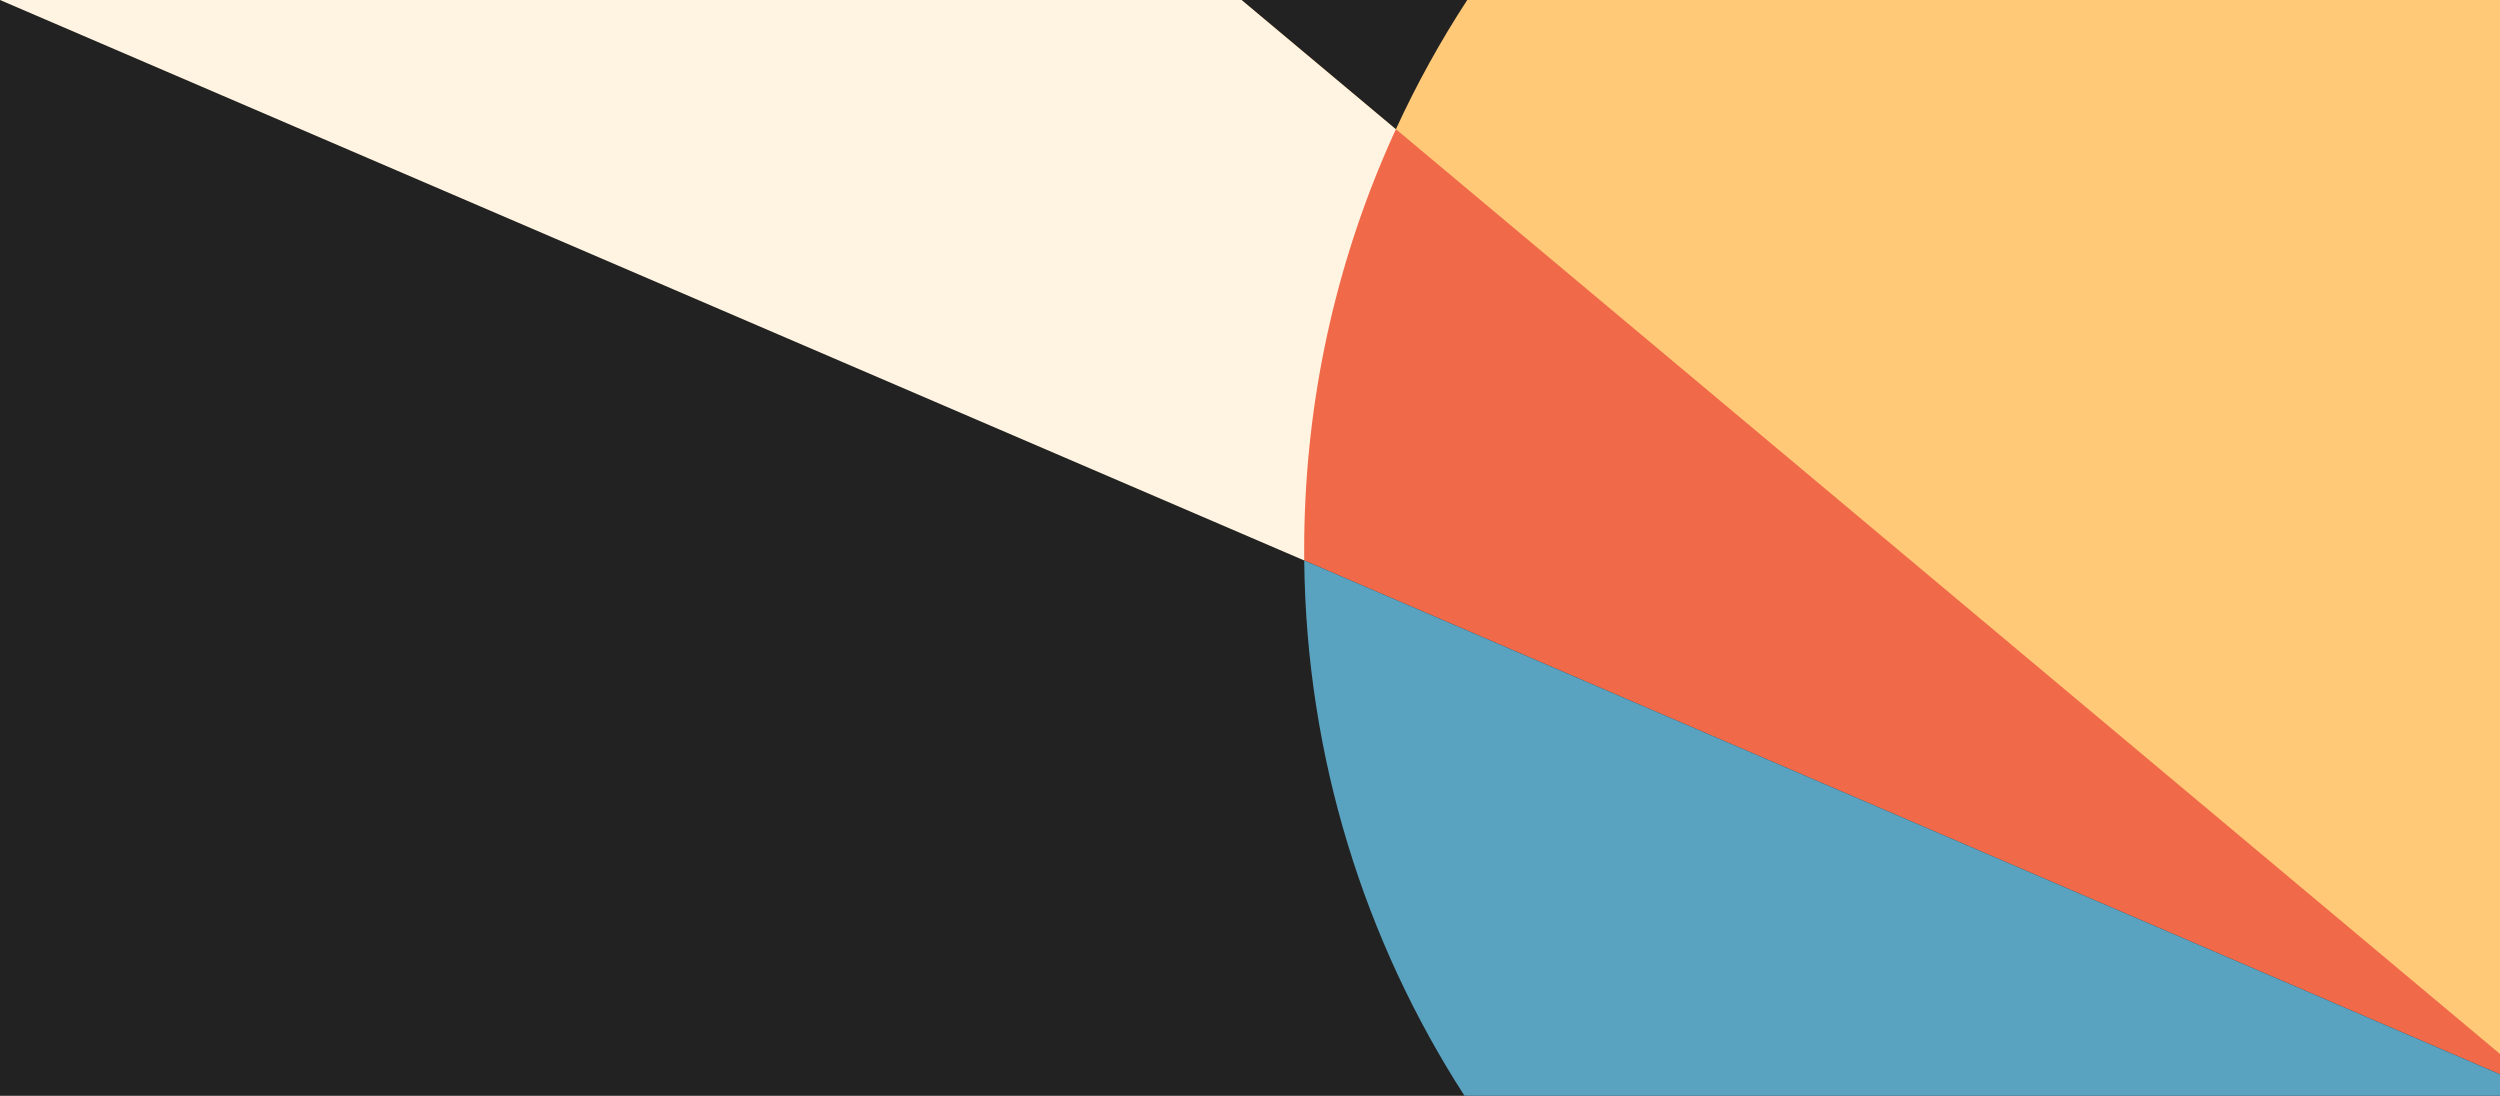
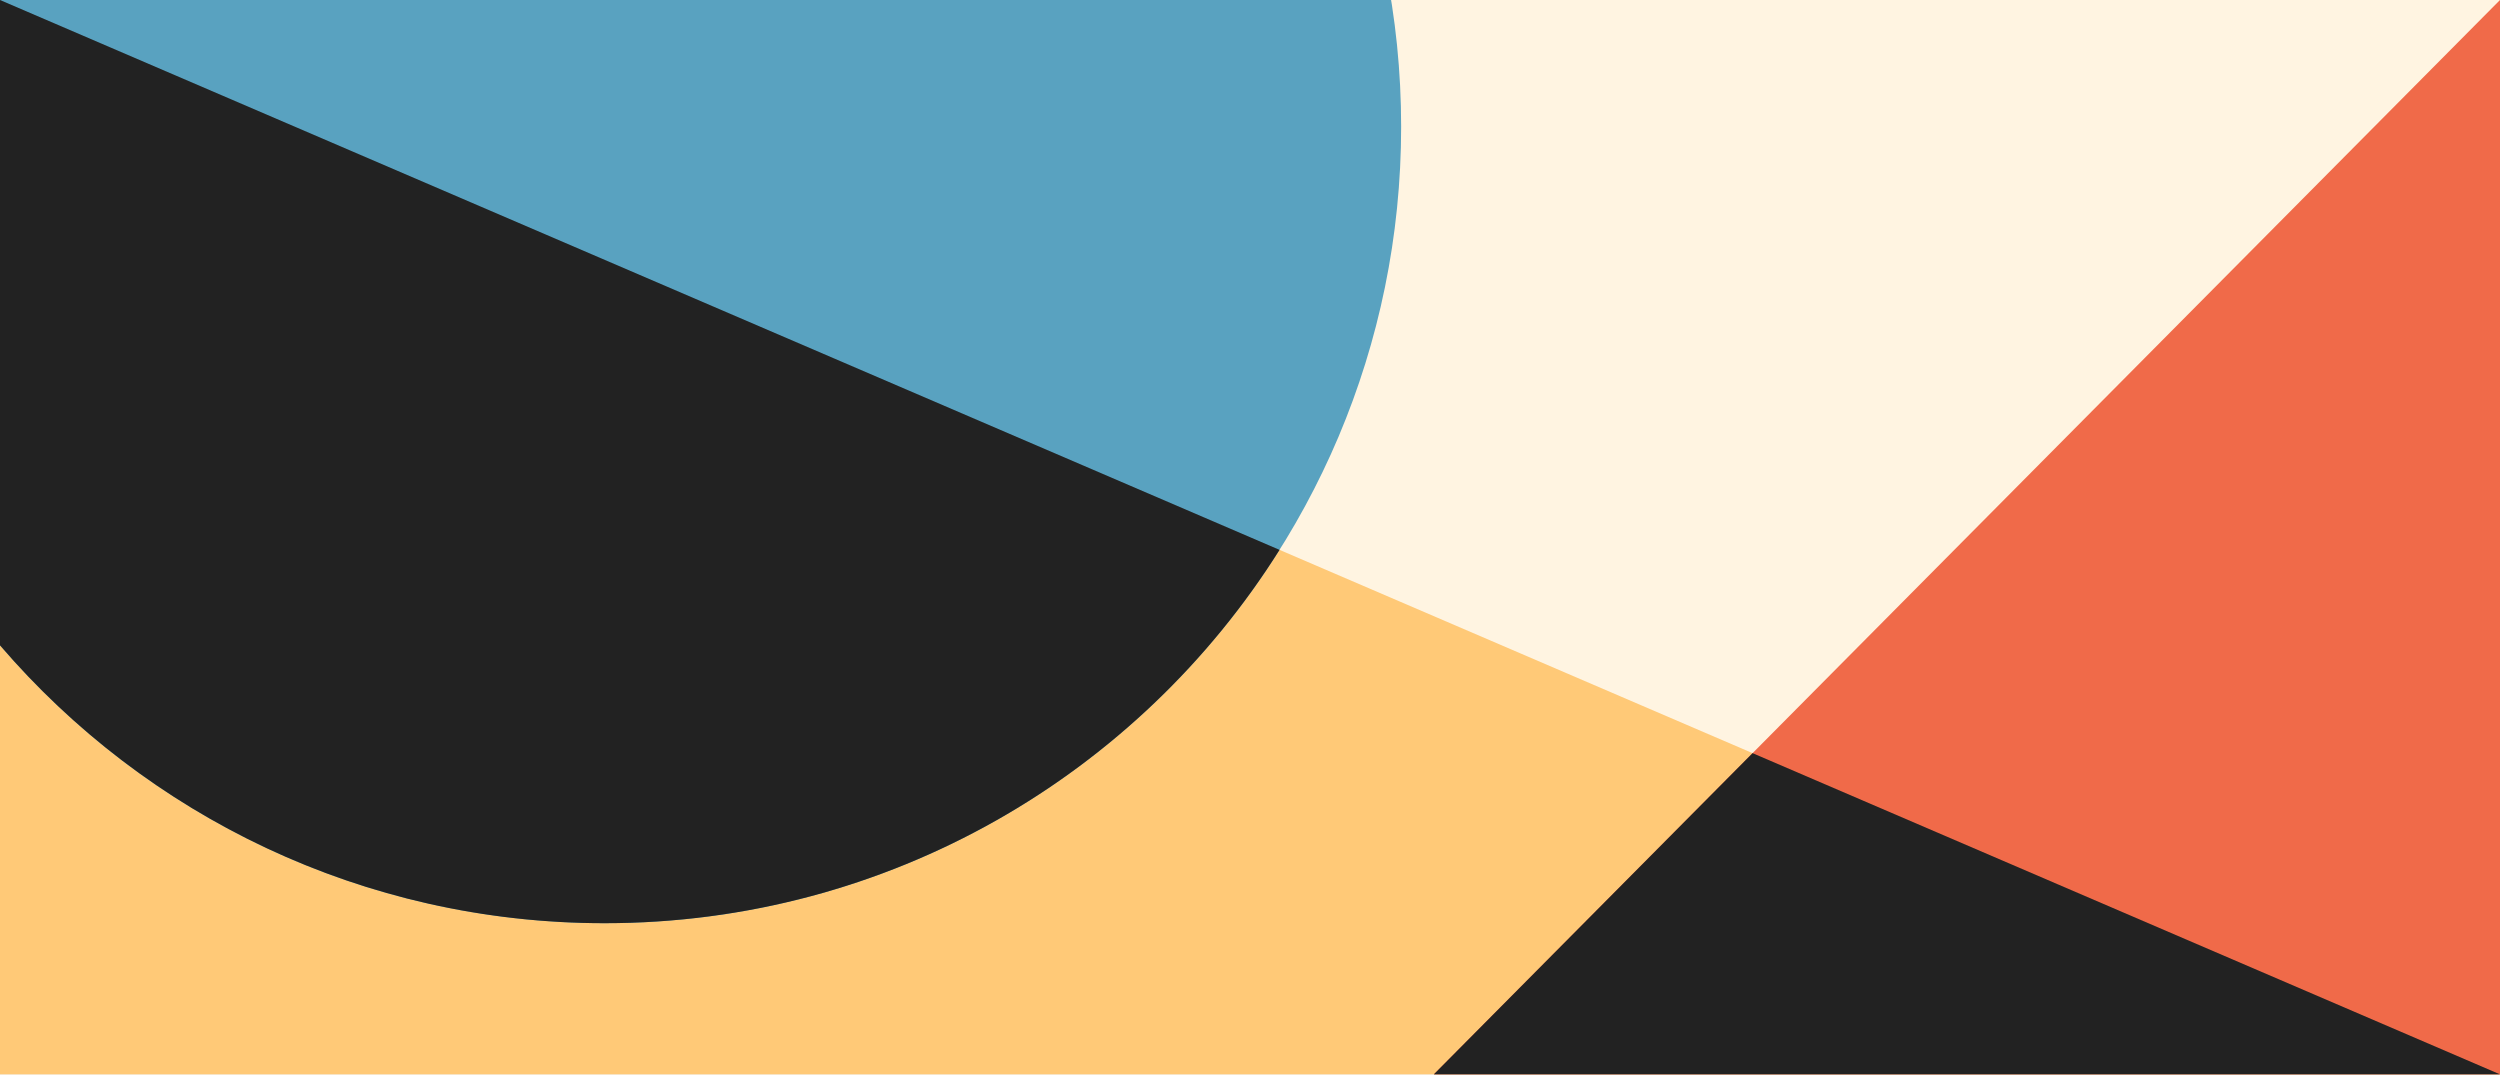
- <svg xmlns="http://www.w3.org/2000/svg" width="600" height="263" viewBox="0 0 600 263" fill="none">
-   <g clip-path="url(#clip0_42_66)">
-     <rect width="600" height="263" fill="#FFF4E1" />
-     <circle cx="555" cy="132" r="242" fill="#F06A49" />
-     <path d="M0 0L612 263H0V0Z" fill="#222222" />
-     <path fill-rule="evenodd" clip-rule="evenodd" d="M351.488 263C327.557 225.899 313.494 181.833 313.013 134.514L612 263H351.488Z" fill="#59A2C0" />
-     <path d="M612 263L298 0H612V263Z" fill="#FFC977" />
-     <path fill-rule="evenodd" clip-rule="evenodd" d="M352.136 0H298L335.017 31.005C339.977 20.219 345.707 9.861 352.136 0Z" fill="#222222" />
+ <svg xmlns="http://www.w3.org/2000/svg" width="612" height="263" viewBox="0 0 612 263" fill="none">
+   <g clip-path="url(#clip0_18_958)">
+     <rect width="612" height="263" fill="#FFF4E1" />
+     <path d="M0 0L612 263H0V0Z" fill="#FFC977" />
+     <circle cx="148" cy="31" r="195" fill="#59A2C0" />
+     <path fill-rule="evenodd" clip-rule="evenodd" d="M0 157.974V0L313.229 134.607C278.731 189.508 217.627 226 148 226C88.801 226 35.763 199.62 0 157.974Z" fill="#222222" />
+     <path d="M612 0L351 263H612V0Z" fill="#F06A49" />
+     <path fill-rule="evenodd" clip-rule="evenodd" d="M351 263H612L429.031 184.371L351 263Z" fill="#222222" />
  </g>
  <defs>
-     <clipPath id="clip0_42_66">
-       <rect width="600" height="263" fill="white" />
+     <clipPath id="clip0_18_958">
+       <rect width="612" height="263" fill="white" />
    </clipPath>
  </defs>
</svg>
